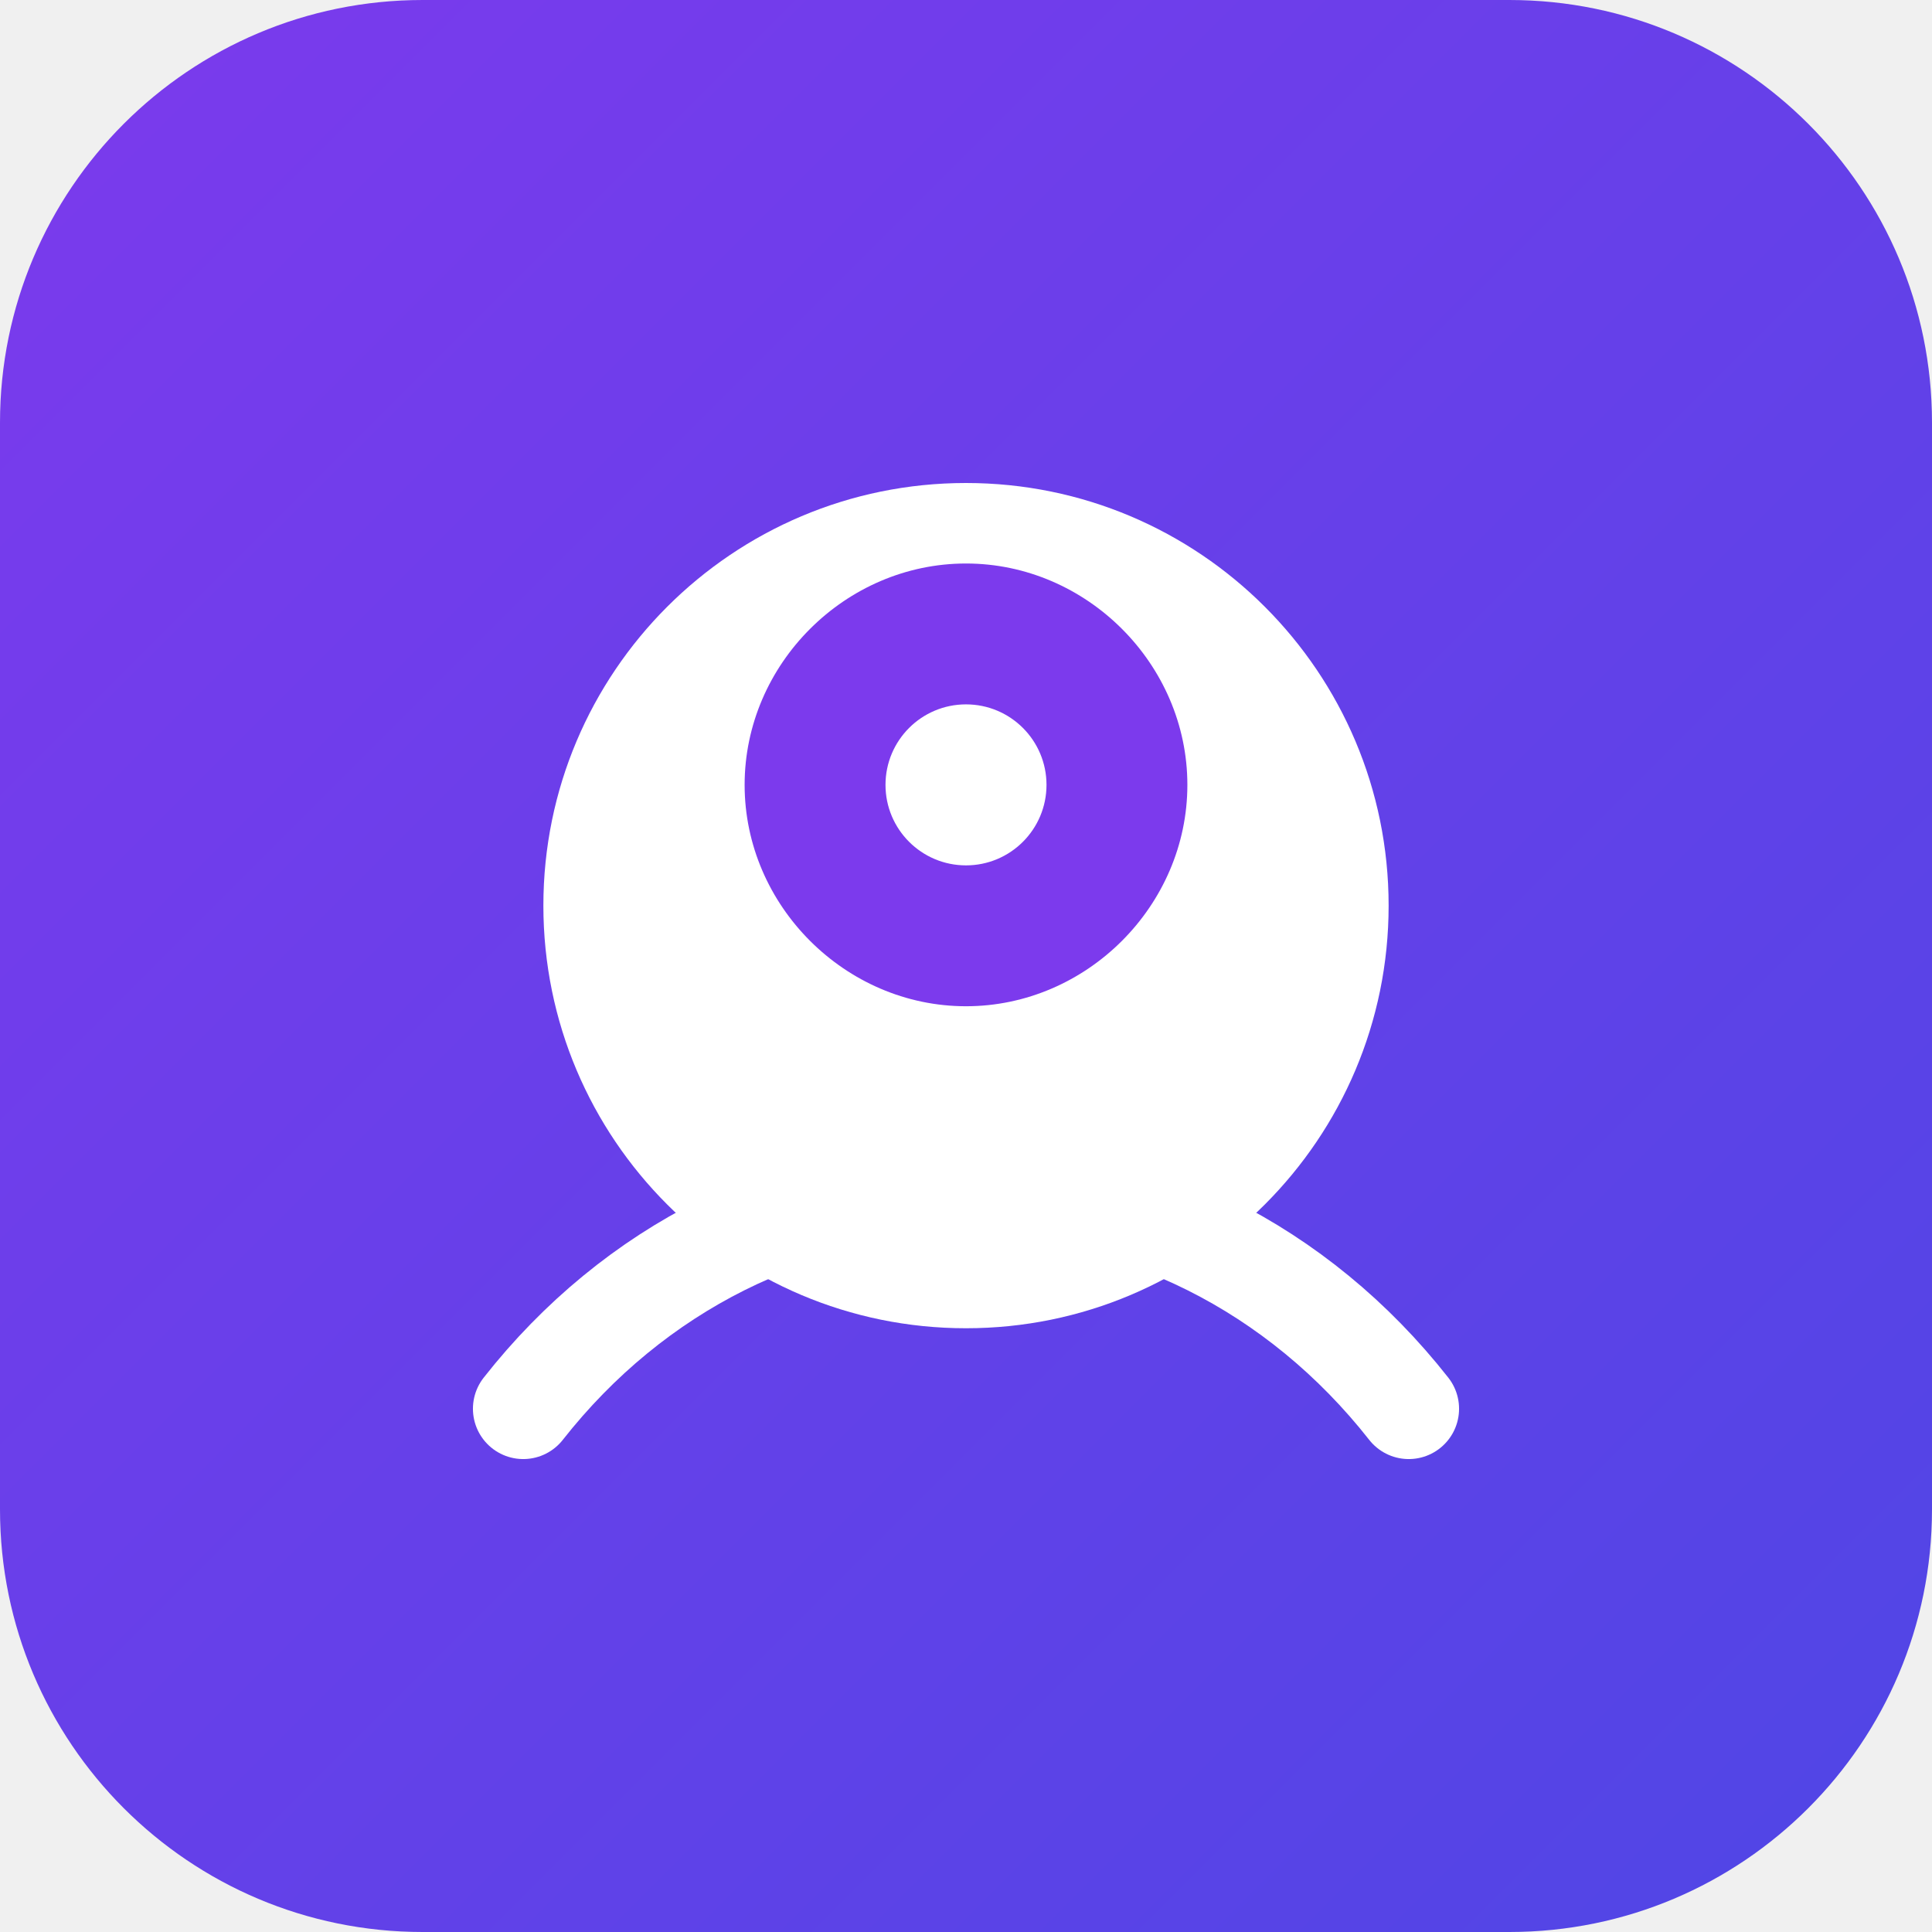
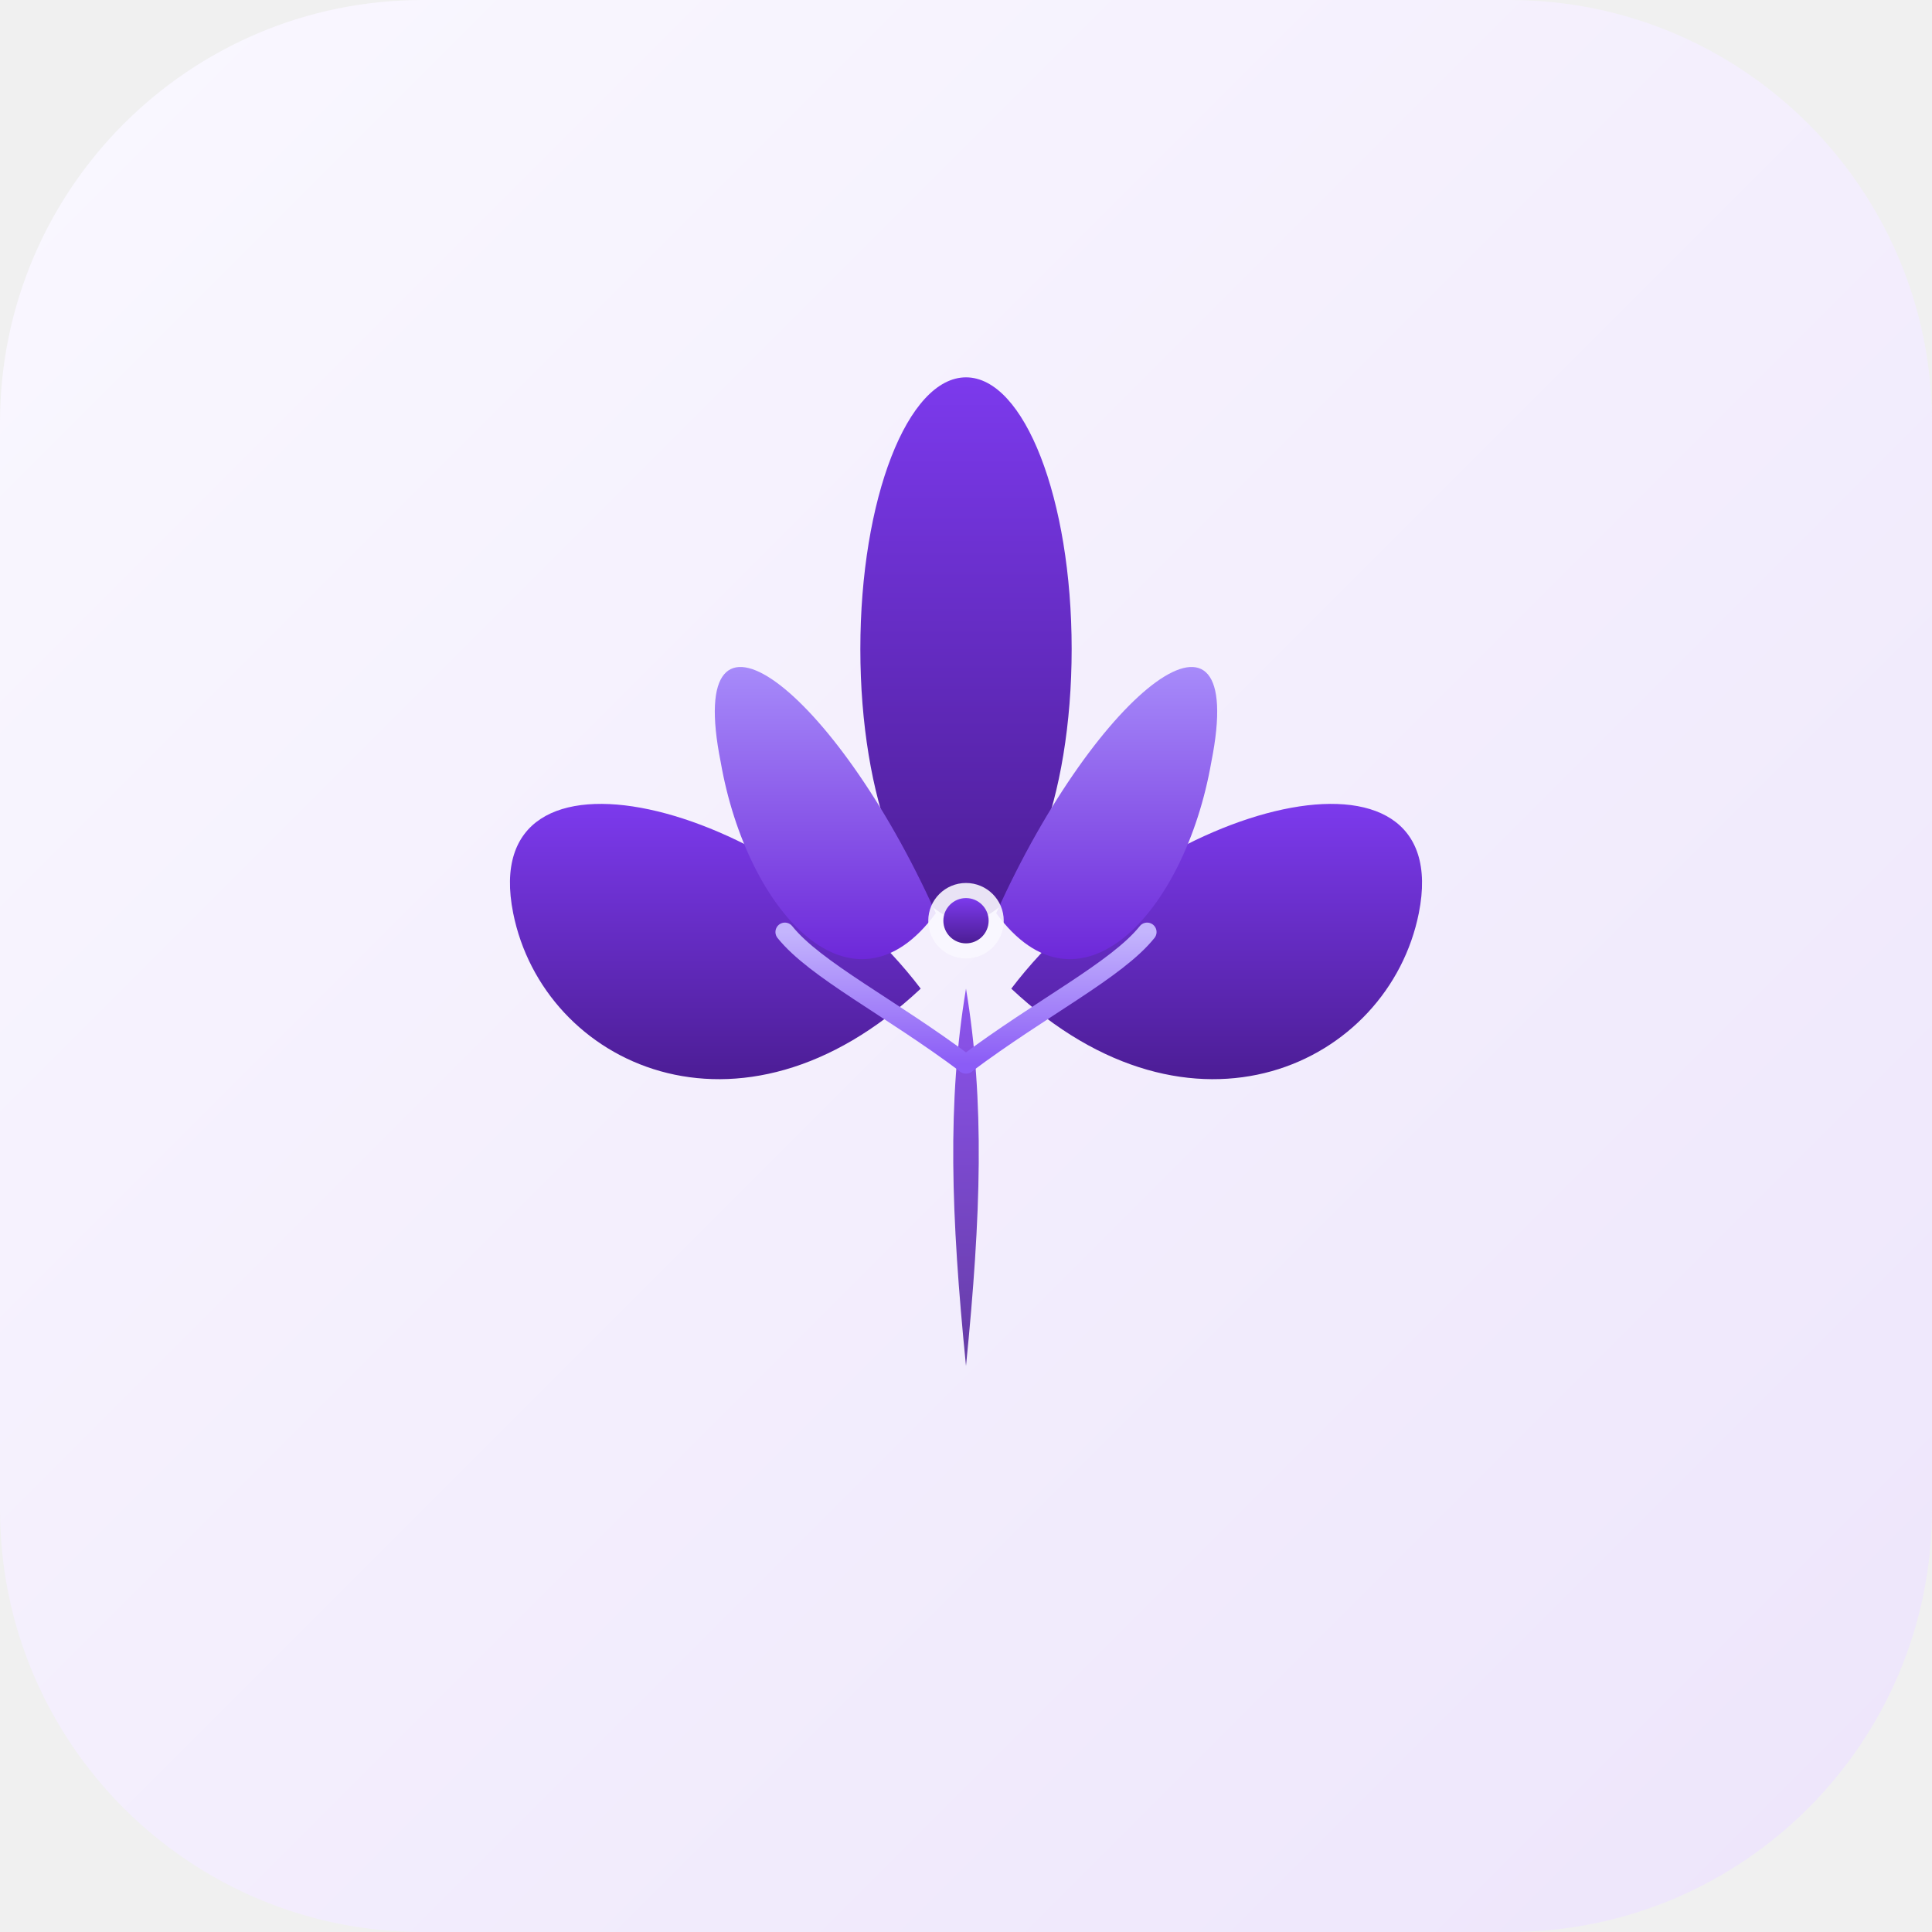
- <svg xmlns="http://www.w3.org/2000/svg" viewBox="0 0 192 192">
+ <svg xmlns="http://www.w3.org/2000/svg" viewBox="0 0 512 512" width="192" height="192">
  <defs>
-     <linearGradient id="g" x1="0" y1="0" x2="1" y2="1">
+     <linearGradient id="bg" x1="0" y1="0" x2="1" y2="1">
+       <stop offset="0%" stop-color="#faf8ff" />
+       <stop offset="100%" stop-color="#ede5fb" />
+     </linearGradient>
+     <linearGradient id="petalDark" x1="0" y1="0" x2="0" y2="1">
      <stop offset="0%" stop-color="#7c3aed" />
-       <stop offset="100%" stop-color="#4f46e5" />
+       <stop offset="100%" stop-color="#4c1d95" />
+     </linearGradient>
+     <linearGradient id="petalMid" x1="0" y1="0" x2="0" y2="1">
+       <stop offset="0%" stop-color="#a78bfa" />
+       <stop offset="100%" stop-color="#6d28d9" />
+     </linearGradient>
+     <linearGradient id="petalLight" x1="0" y1="0" x2="0" y2="1">
+       <stop offset="0%" stop-color="#c4b5fd" />
+       <stop offset="100%" stop-color="#8b5cf6" />
    </linearGradient>
  </defs>
-   <rect width="192" height="192" rx="42" fill="url(#g)" />
-   <circle cx="96" cy="90" r="42" fill="#fff" />
-   <path d="M96 56c-12 0-22 10-22 22 0 12 10 22 22 22s22-10 22-22c0-12-10-22-22-22zm0 14a8 8 0 110 16 8 8 0 010-16z" fill="#7c3aed" />
-   <path d="M52 140c11-14 27-22 44-22s33 8 44 22" fill="none" stroke="#fff" stroke-width="10" stroke-linecap="round" />
+   <rect width="512" height="512" rx="112" fill="url(#bg)" />
+   <g transform="translate(256,252)">
+     <ellipse cx="0" cy="-80" rx="28" ry="72" fill="url(#petalDark)" />
+     <path d="M-12,10 C-50,-40 -130,-60 -120,-10 C-112,30 -60,55 -12,10Z" fill="url(#petalDark)" />
+     <path d="M12,10 C50,-40 130,-60 120,-10 C112,30 60,55 12,10Z" fill="url(#petalDark)" />
+     <path d="M-8,-10 C-35,-70 -75,-100 -65,-50 C-58,-10 -30,20 -8,-10Z" fill="url(#petalMid)" />
+     <path d="M8,-10 C35,-70 75,-100 65,-50 C58,-10 30,20 8,-10Z" fill="url(#petalMid)" />
+     <path d="M0,10 C-5,40 -4,70 0,110 C4,70 5,40 0,10Z" fill="url(#petalDark)" opacity="0.85" />
+     <path d="M0,30 C-20,15 -40,5 -48,-5" fill="none" stroke="url(#petalLight)" stroke-width="5" stroke-linecap="round" />
+     <path d="M0,30 C20,15 40,5 48,-5" fill="none" stroke="url(#petalLight)" stroke-width="5" stroke-linecap="round" />
+     <circle cx="0" cy="-8" r="10" fill="#faf8ff" opacity="0.9" />
+     <circle cx="0" cy="-8" r="6" fill="url(#petalDark)" />
+   </g>
</svg>
